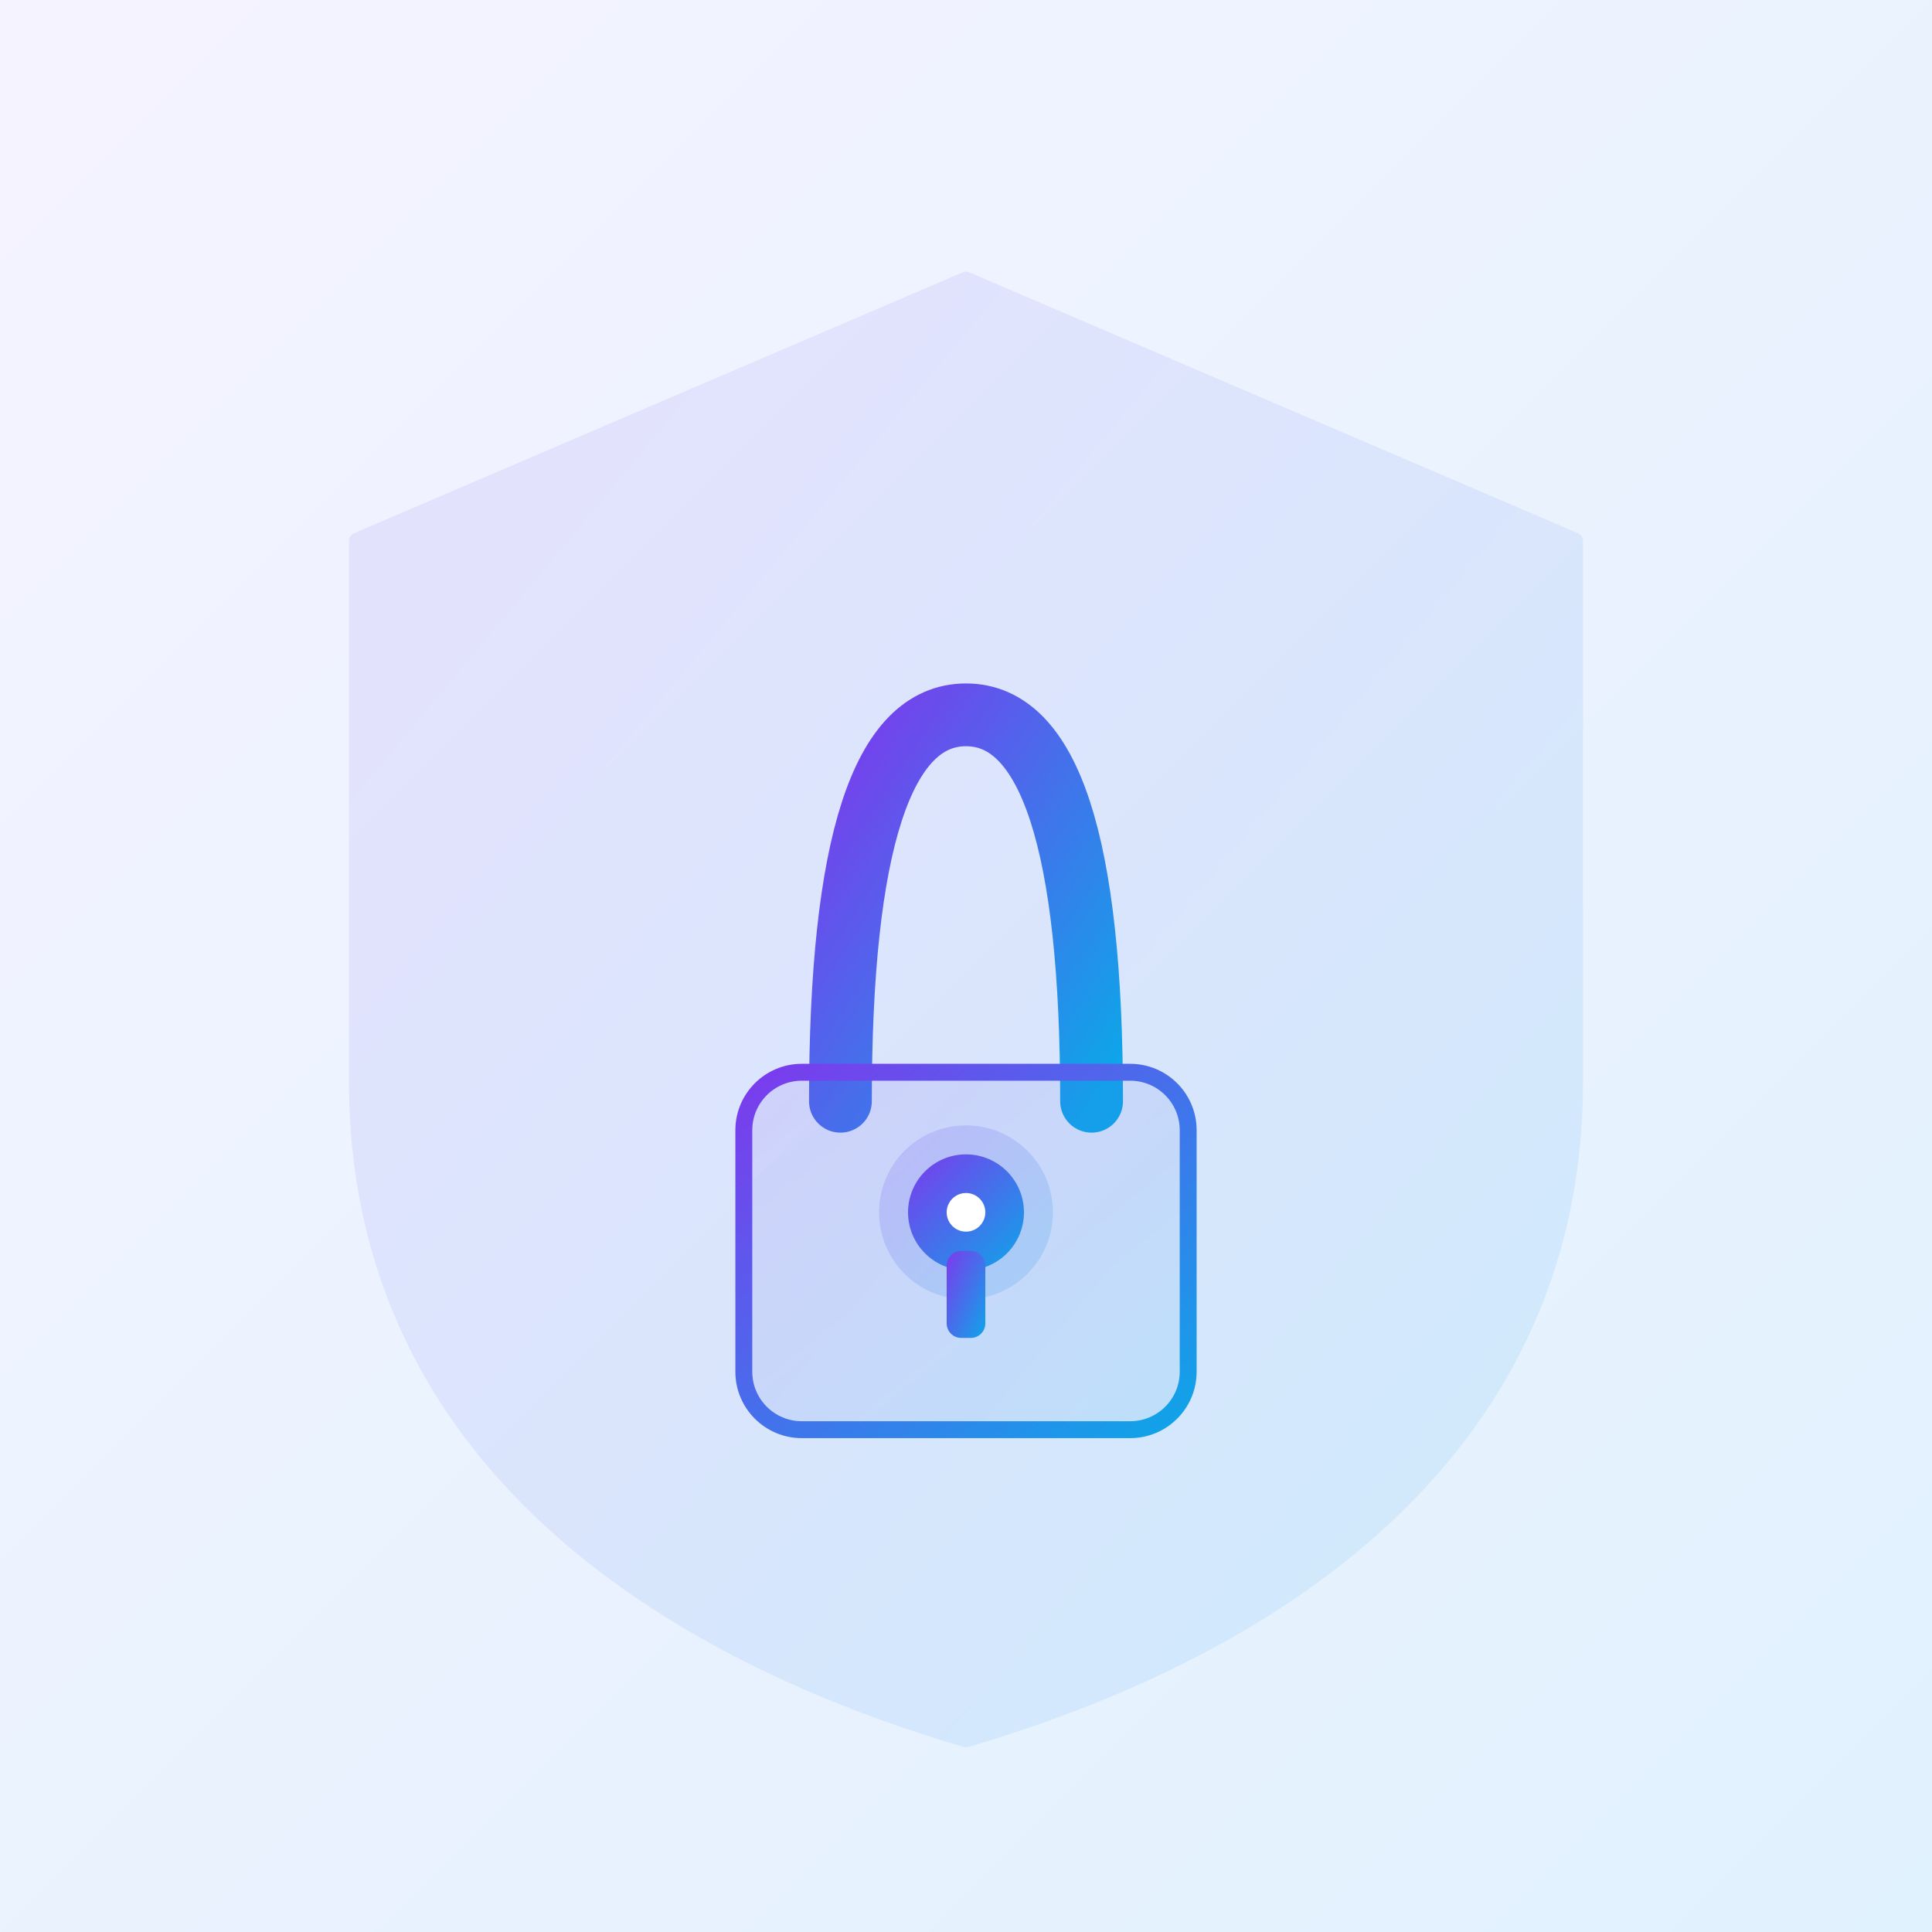
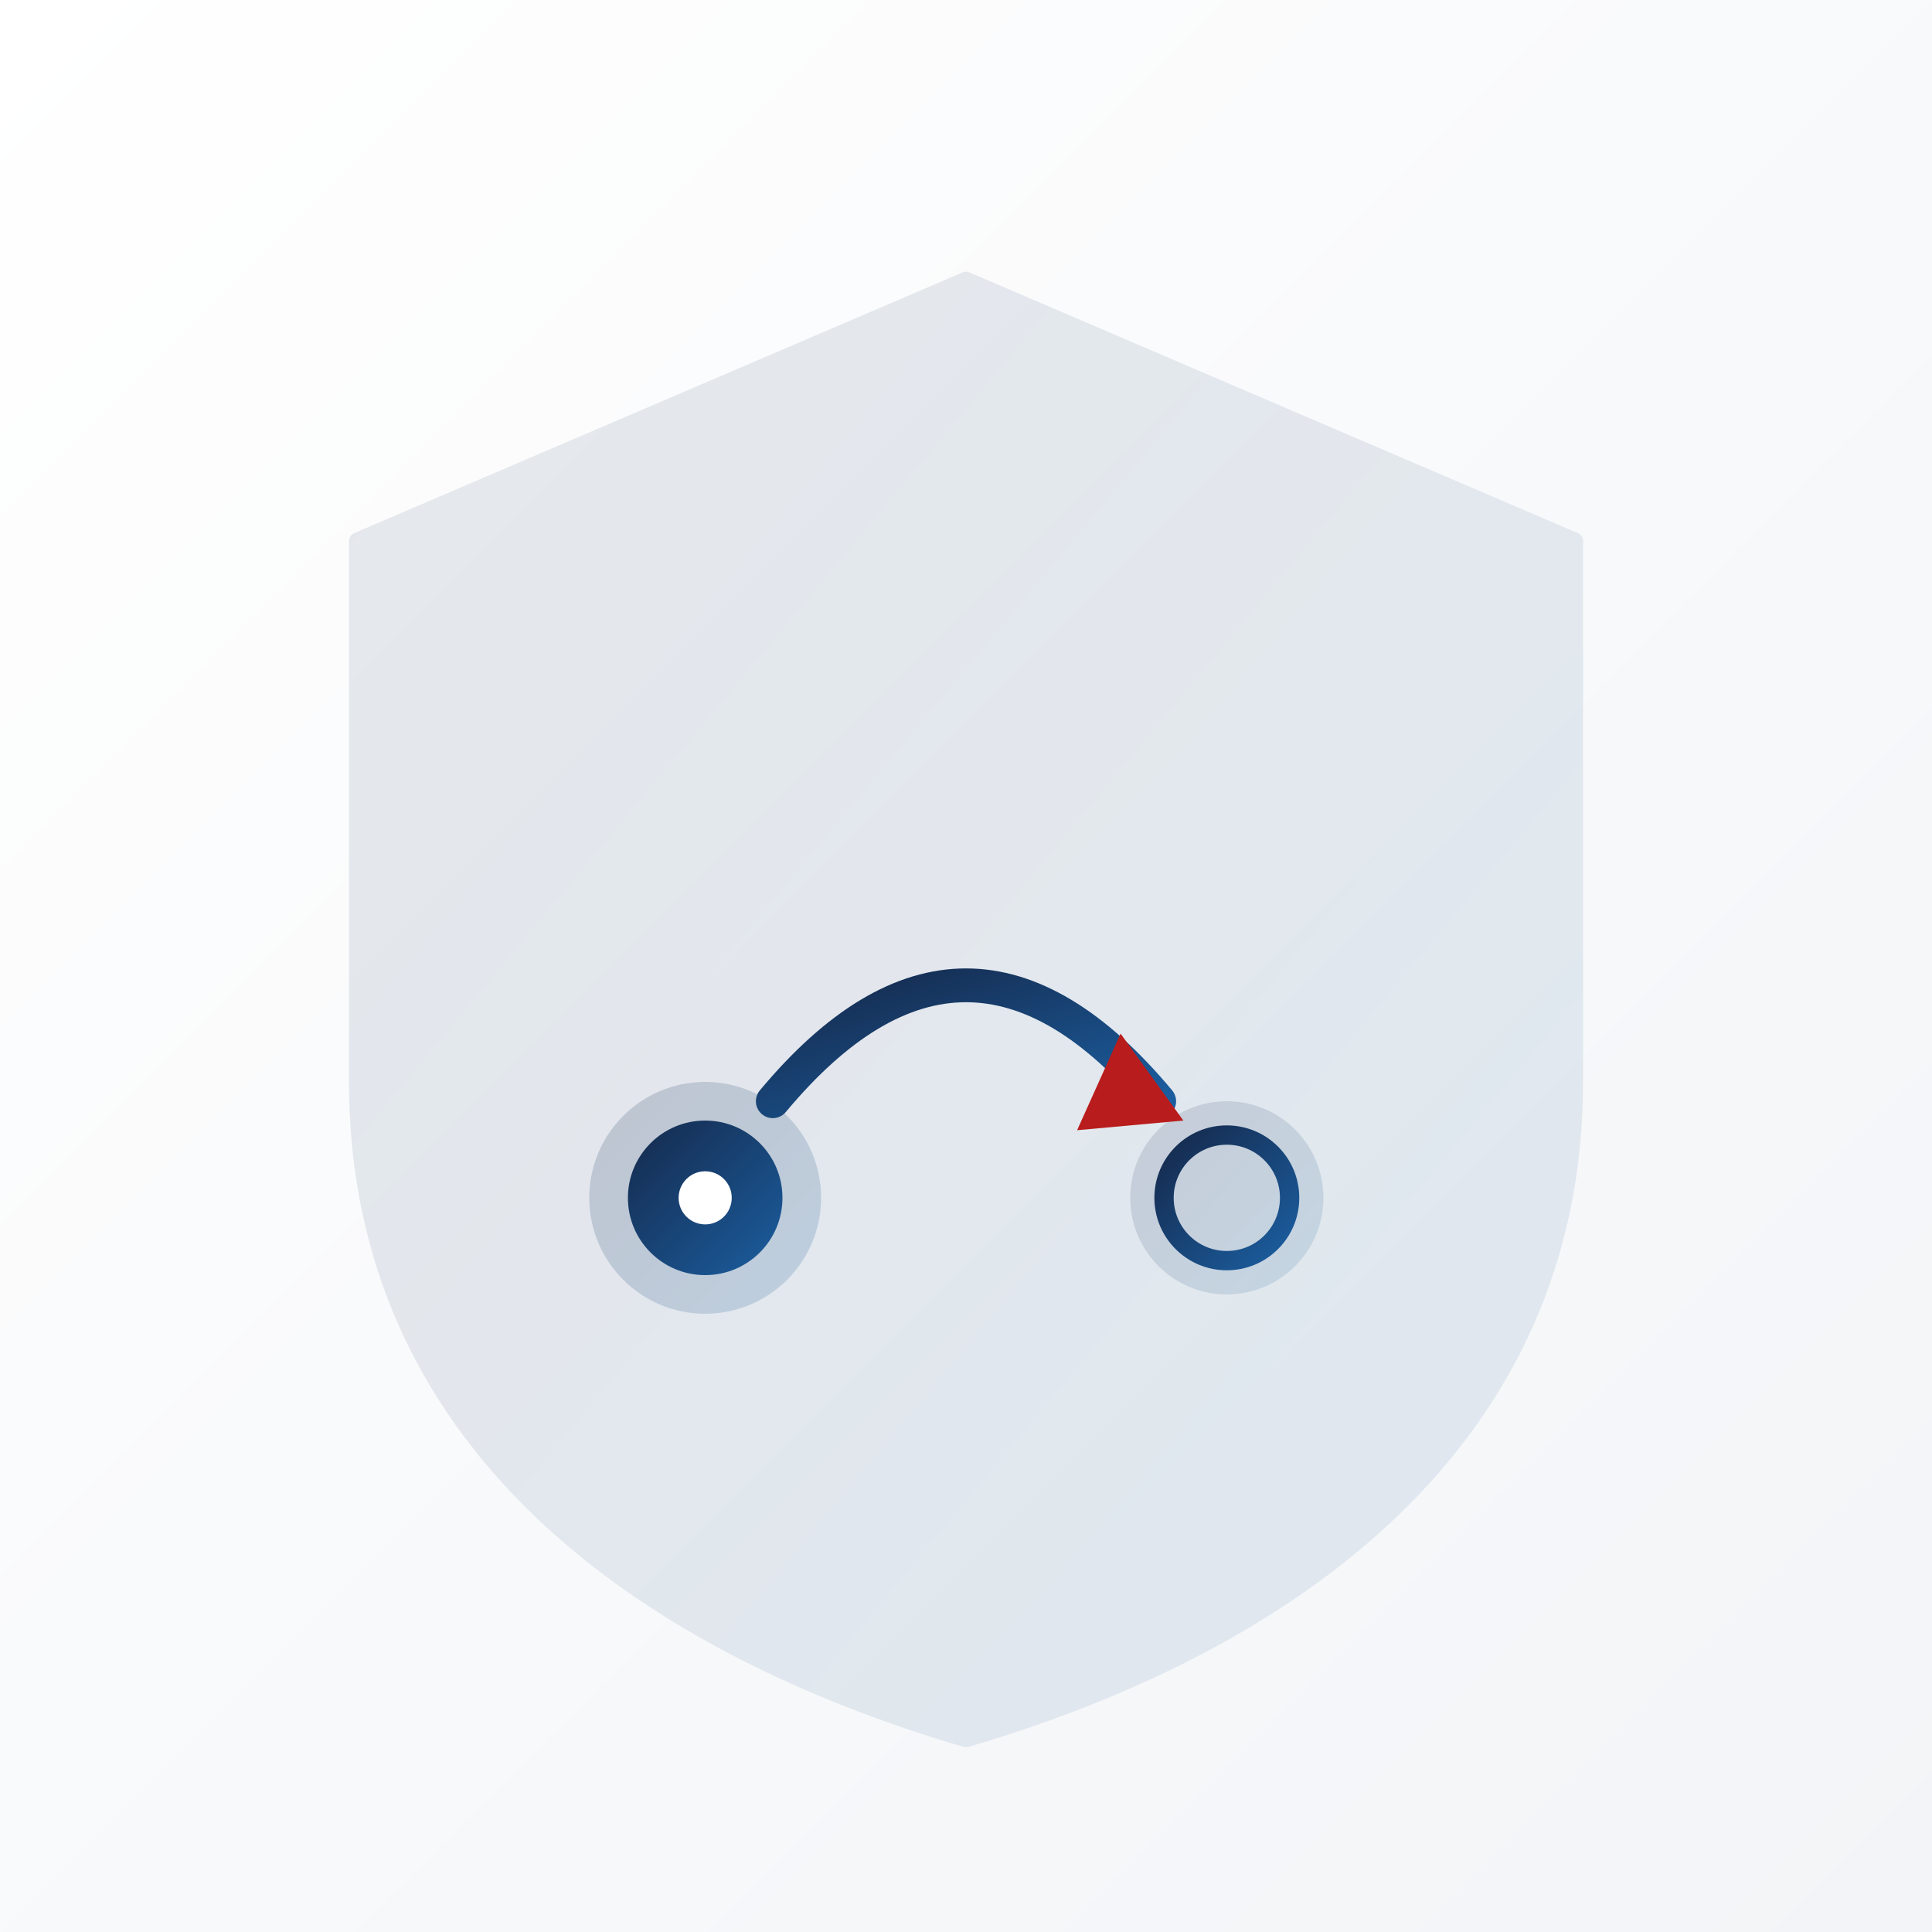
<svg xmlns="http://www.w3.org/2000/svg" viewBox="0 0 400 400" width="400" height="400">
  <defs>
    <linearGradient id="bg" x1="0" y1="0" x2="1" y2="1">
-       <stop offset="0%" stop-color="#f5f3ff" />
-       <stop offset="100%" stop-color="#e0f2fe" />
+       <stop offset="0%" stop-color="#FFFFFF" />
+       <stop offset="100%" stop-color="#F2F4F7" />
    </linearGradient>
    <linearGradient id="brand" x1="0" y1="0" x2="1" y2="1">
-       <stop offset="0%" stop-color="#7c3aed" />
-       <stop offset="100%" stop-color="#0ea5e9" />
+       <stop offset="0%" stop-color="#15294B" />
+       <stop offset="100%" stop-color="#1B5EA0" />
    </linearGradient>
  </defs>
  <rect width="400" height="400" fill="url(#bg)" />
  <path d="M200,58 L326,112 L326,224 C326,298 268,340 200,360 C132,340 74,298 74,224 L74,112 Z" fill="url(#brand)" opacity="0.10" stroke="url(#brand)" stroke-width="3.5" stroke-linejoin="round" />
-   <path d="M174,228 Q174,148 200,148 Q226,148 226,228" fill="none" stroke="url(#brand)" stroke-width="13" stroke-linecap="round" />
-   <rect x="154" y="222" width="92" height="74" rx="12" fill="url(#brand)" opacity="0.12" />
-   <rect x="154" y="222" width="92" height="74" rx="12" fill="none" stroke="url(#brand)" stroke-width="3.5" />
-   <circle cx="200" cy="251" r="18" fill="url(#brand)" opacity="0.18" />
-   <circle cx="200" cy="251" r="12" fill="url(#brand)" />
-   <rect x="196" y="259" width="8" height="18" rx="3" fill="url(#brand)" />
-   <circle cx="200" cy="251" r="4" fill="white" />
+   <circle cx="146" cy="248" r="24" fill="url(#brand)" opacity="0.18" />
+   <circle cx="146" cy="248" r="16" fill="url(#brand)" />
+   <circle cx="146" cy="248" r="5.5" fill="#FFFFFF" />
+   <circle cx="254" cy="248" r="20" fill="url(#brand)" opacity="0.14" />
+   <circle cx="254" cy="248" r="13" fill="none" stroke="url(#brand)" stroke-width="4" />
+   <path d="M160,228 Q200,180 240,228" fill="none" stroke="url(#brand)" stroke-width="7" stroke-linecap="round" />
+   <path d="M232,214 L245,232 L223,234 Z" fill="#B91C1C" />
</svg>
